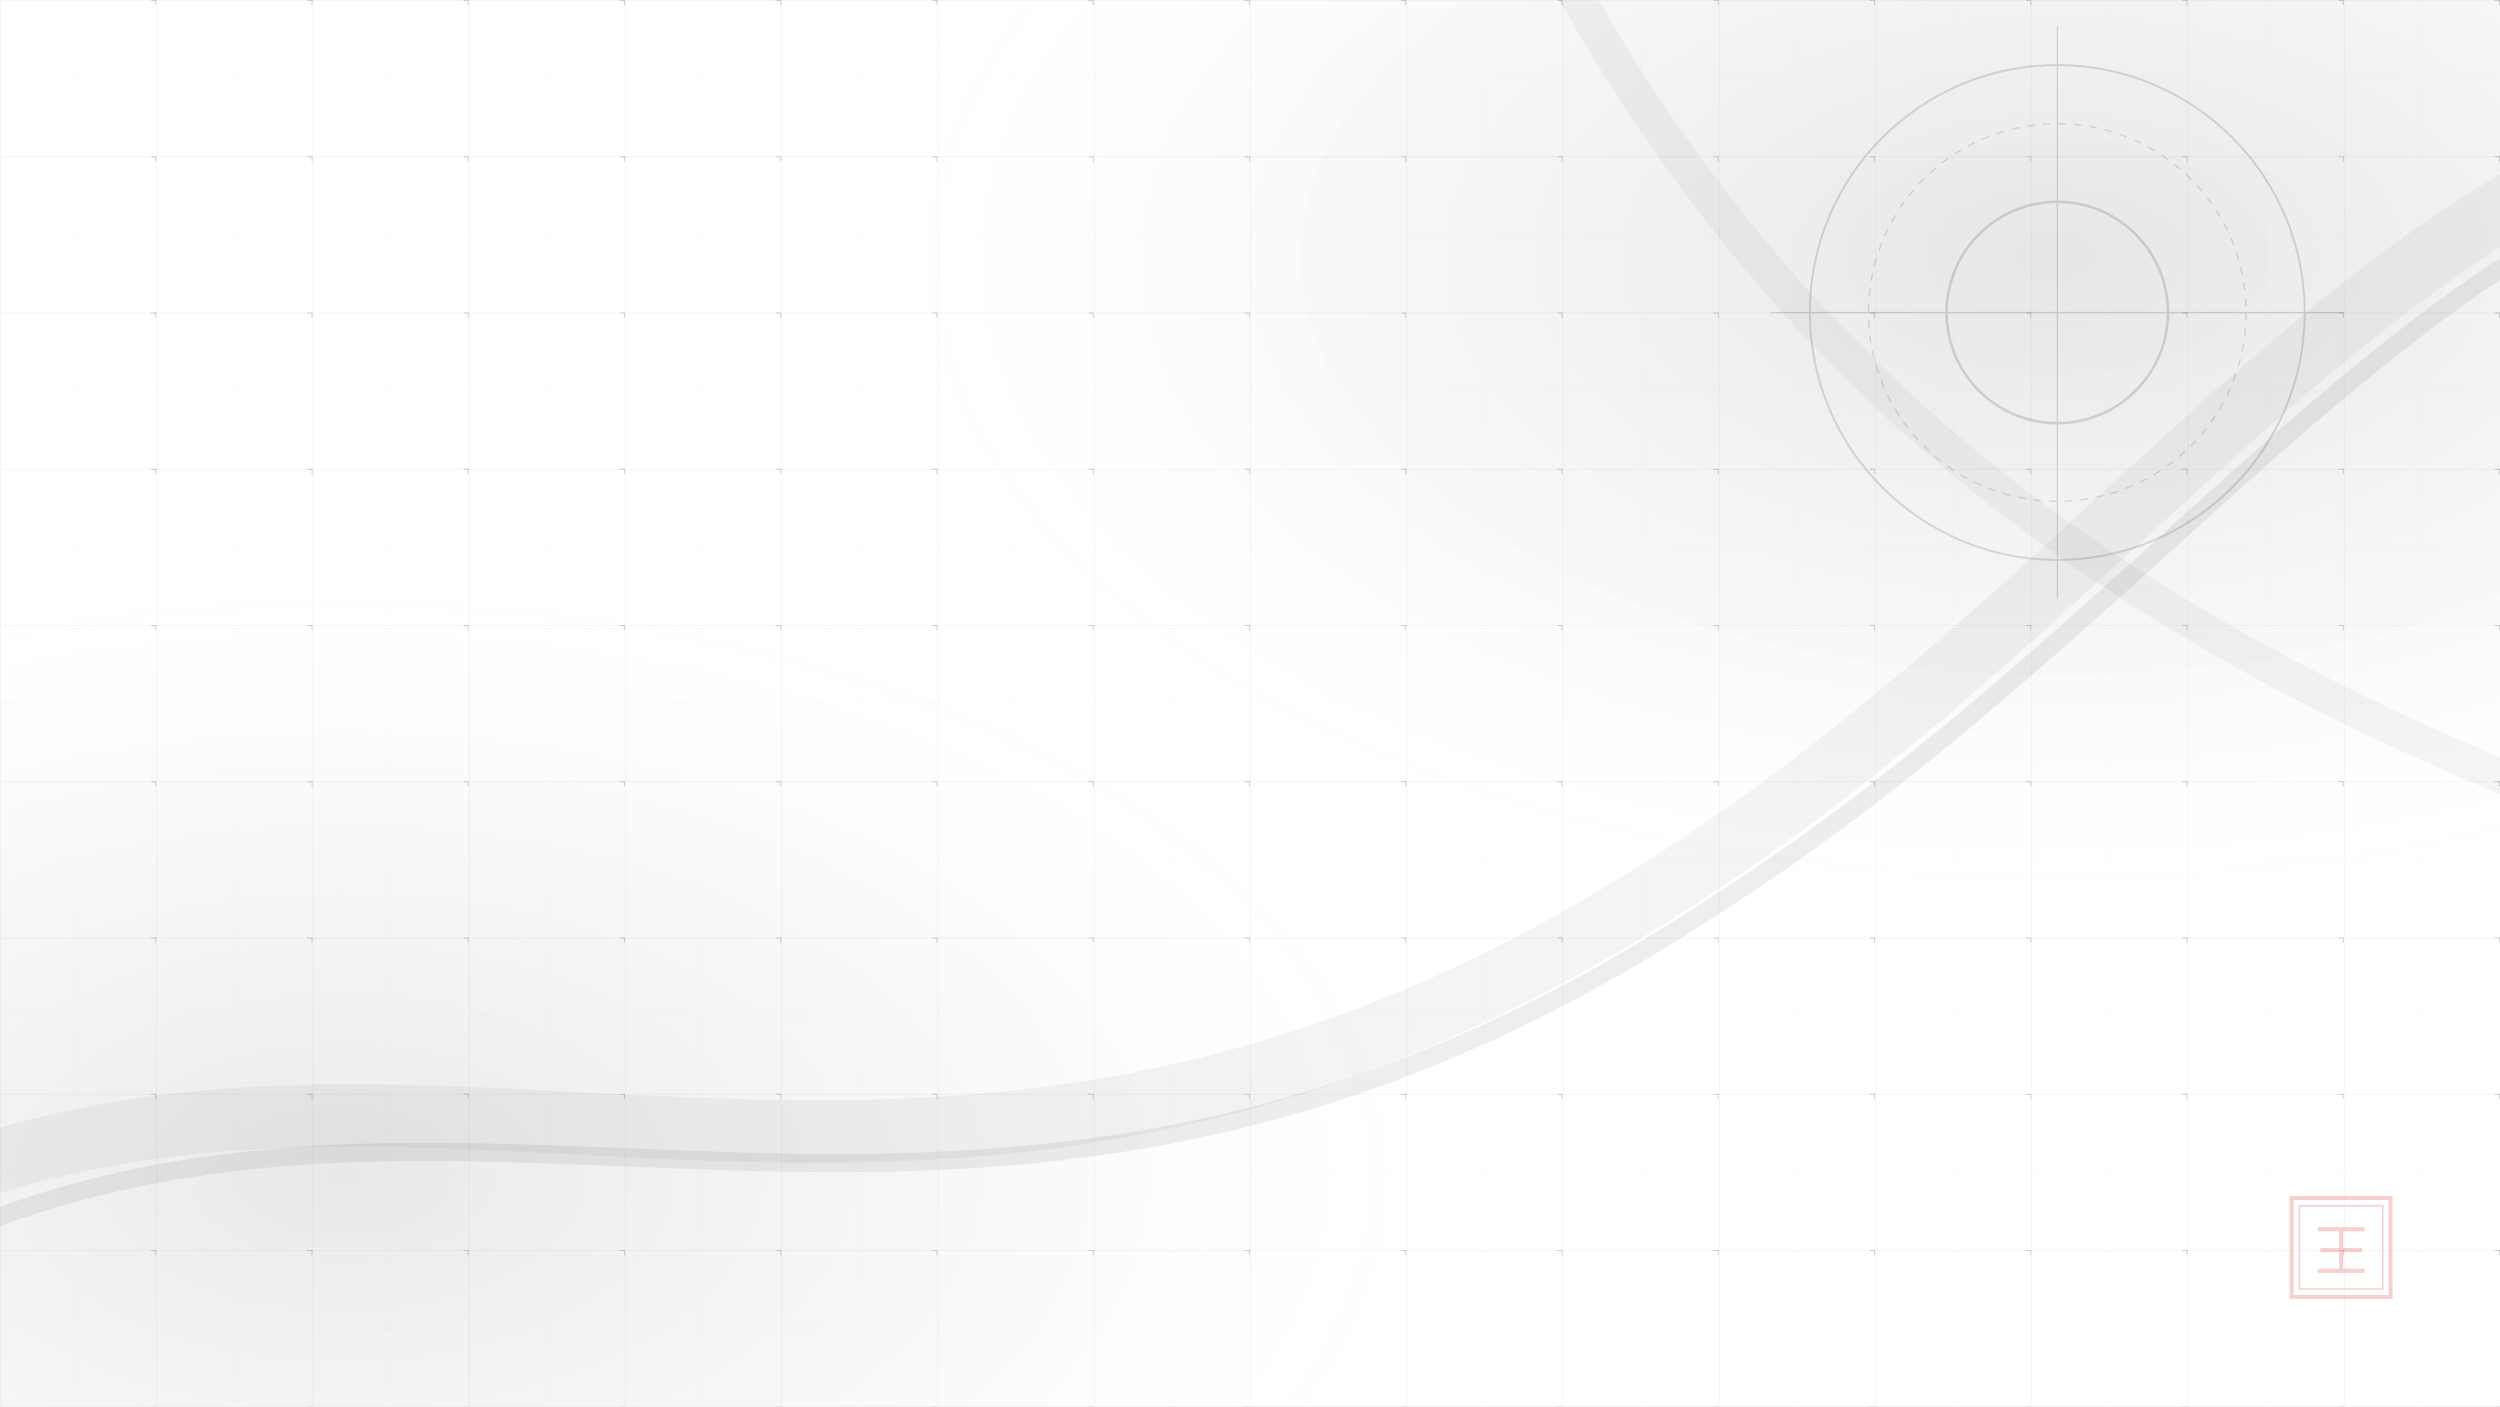
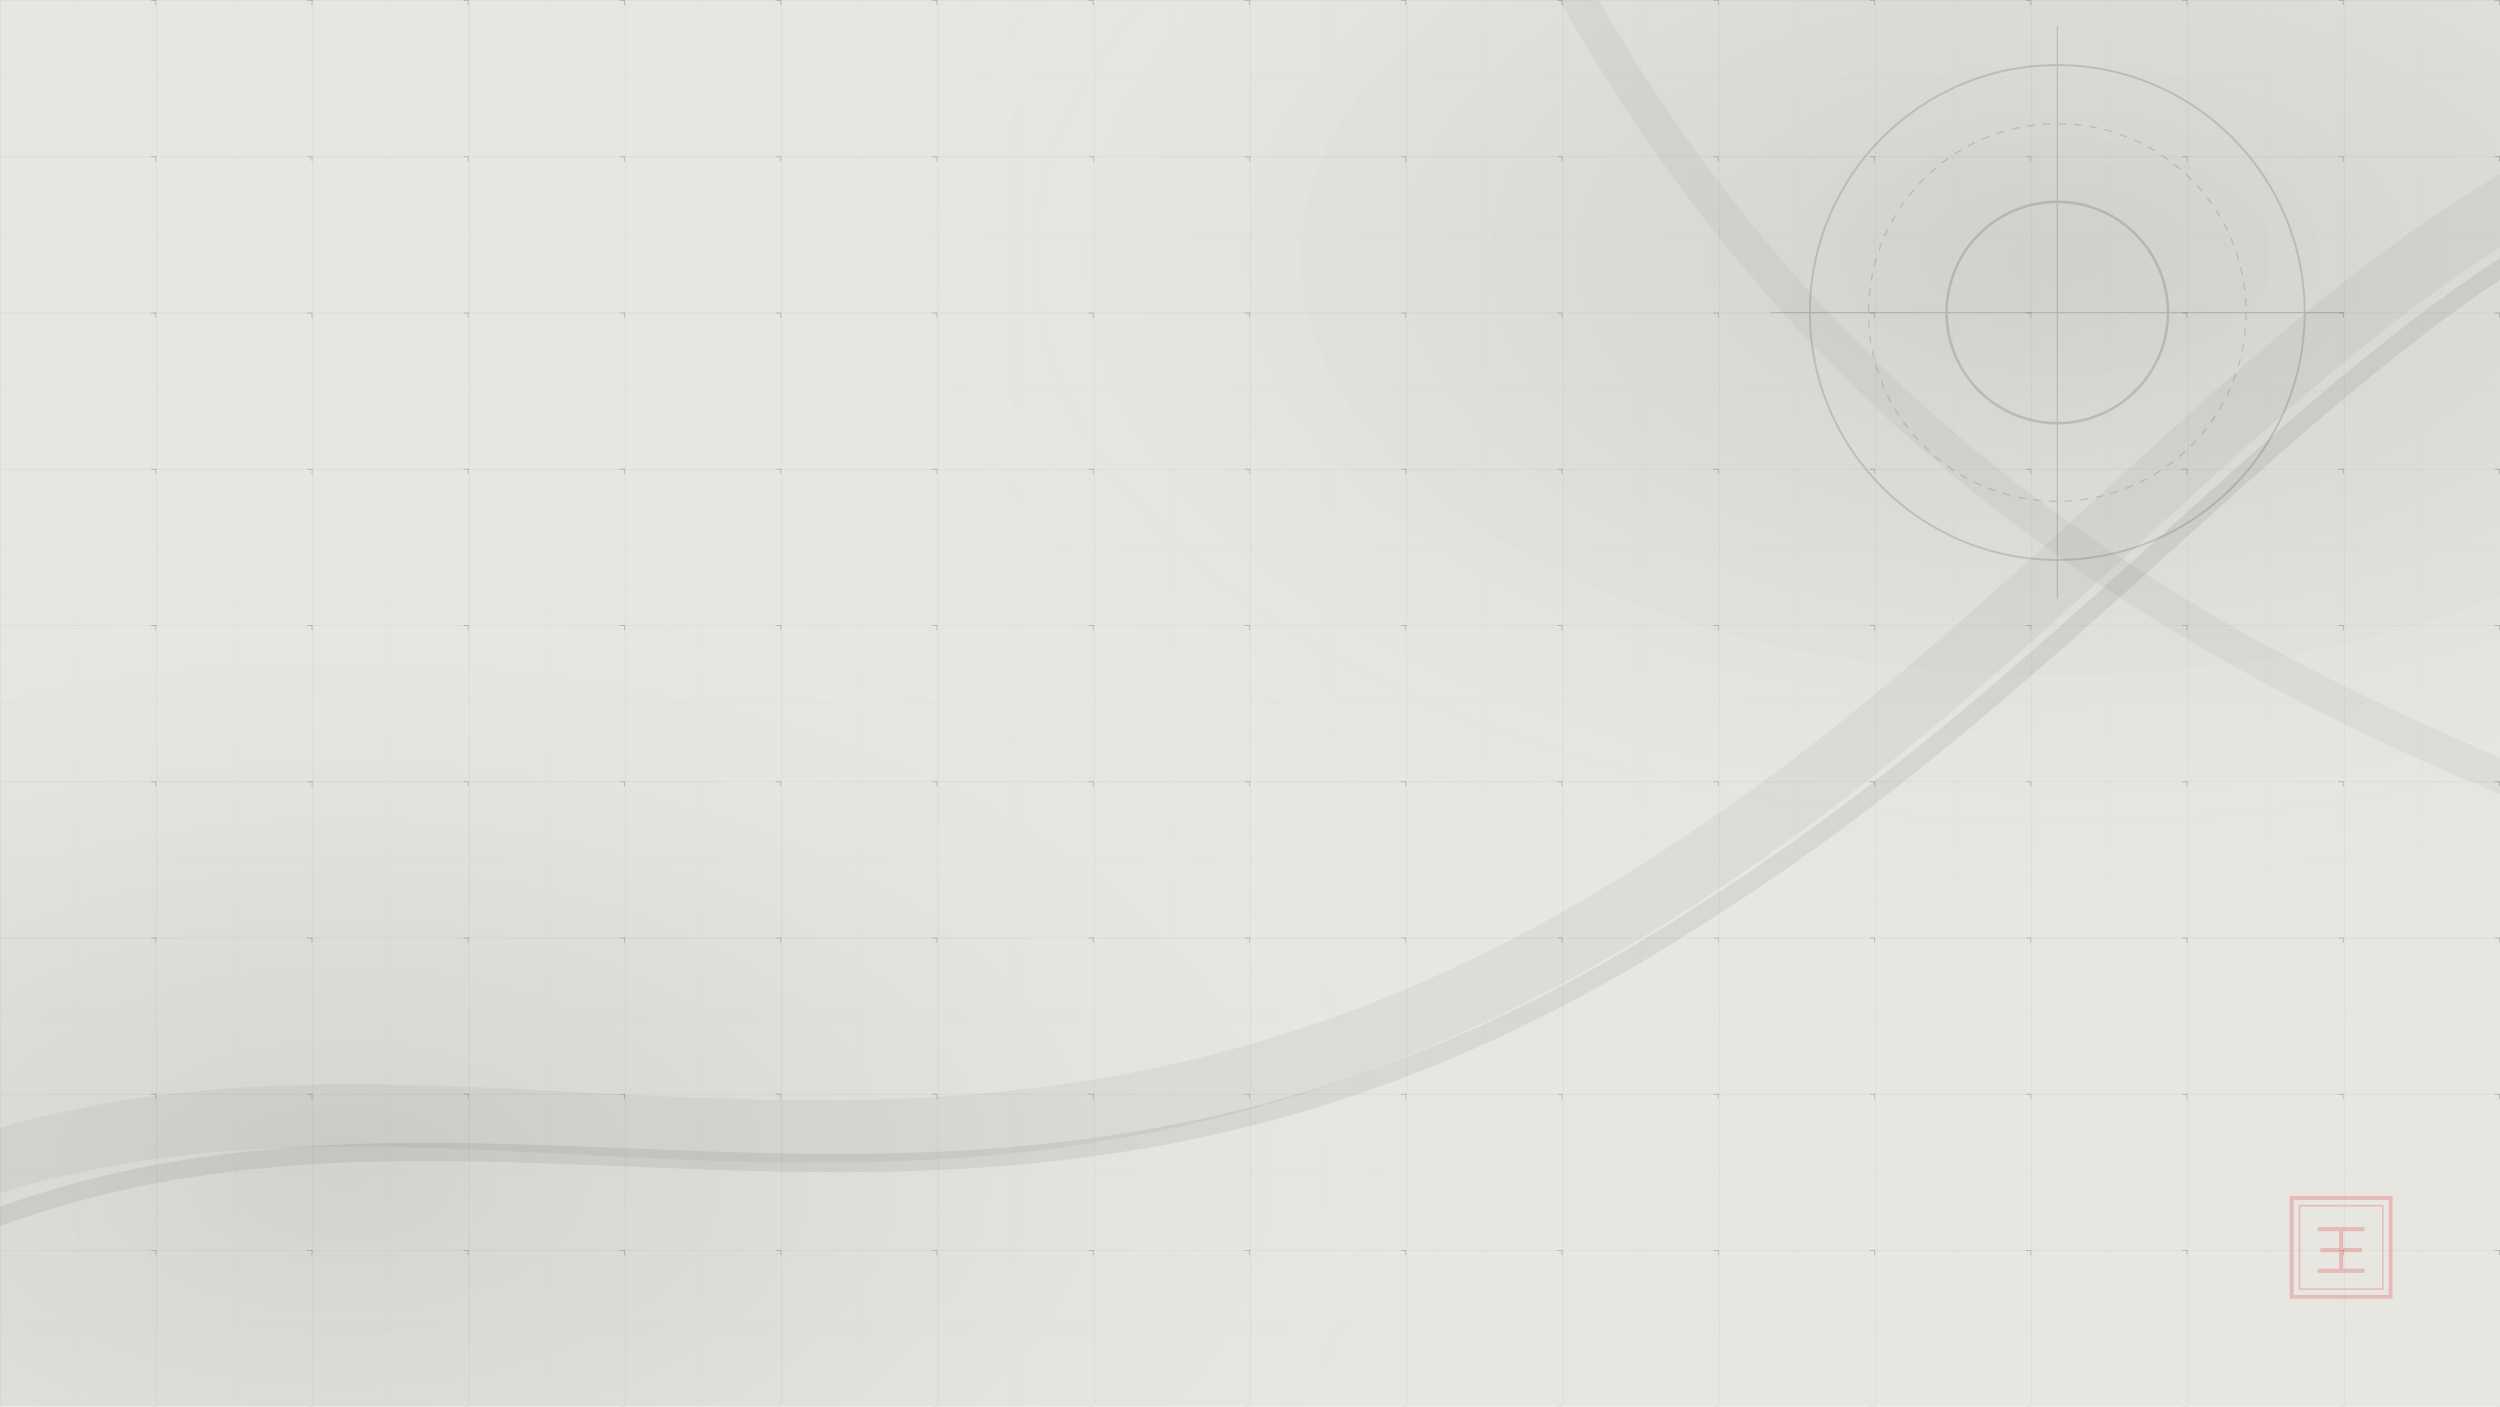
<svg xmlns="http://www.w3.org/2000/svg" viewBox="0 0 1920 1080" width="1920" height="1080">
  <defs>
    <pattern id="editorial-grid" width="120" height="120" patternUnits="userSpaceOnUse">
      <path d="M 120 0 L 0 0 0 120" fill="none" stroke="#09090b" stroke-width="0.6" stroke-opacity="0.09" />
      <path d="M 60 0 L 60 120 M 0 60 L 120 60" fill="none" stroke="#09090b" stroke-width="0.4" stroke-opacity="0.04" stroke-dasharray="3 3" />
      <path d="M 116 0 L 120 0 L 120 4" fill="none" stroke="#09090b" stroke-width="1.2" stroke-opacity="0.22" />
    </pattern>
    <radialGradient id="ink-wash-1" cx="82%" cy="18%" r="48%">
      <stop offset="0%" stop-color="#09090b" stop-opacity="0.10" />
      <stop offset="55%" stop-color="#27272a" stop-opacity="0.04" />
      <stop offset="100%" stop-color="#ffffff" stop-opacity="0" />
    </radialGradient>
    <radialGradient id="ink-wash-2" cx="14%" cy="84%" r="45%">
      <stop offset="0%" stop-color="#09090b" stop-opacity="0.09" />
      <stop offset="60%" stop-color="#3f3f46" stop-opacity="0.03" />
      <stop offset="100%" stop-color="#ffffff" stop-opacity="0" />
    </radialGradient>
  </defs>
-   <rect width="1920" height="1080" fill="#ffffff" />
+   <rect width="1920" height="1080" fill="#e8e6e1" />
  <rect width="1920" height="1080" fill="url(#editorial-grid)" />
  <rect width="1920" height="1080" fill="url(#ink-wash-1)" />
  <rect width="1920" height="1080" fill="url(#ink-wash-2)" />
  <path d="M -80,920 C 340,740 720,1040 1280,680 C 1580,490 1760,220 2020,110" fill="none" stroke="#09090b" stroke-width="48" stroke-opacity="0.045" stroke-linecap="round" />
  <path d="M -40,950 C 380,770 760,1060 1310,700 C 1610,510 1790,250 2040,140" fill="none" stroke="#09090b" stroke-width="14" stroke-opacity="0.07" stroke-linecap="round" />
  <path d="M 1180,-60 C 1360,290 1620,480 1980,620" fill="none" stroke="#09090b" stroke-width="26" stroke-opacity="0.04" />
  <g transform="translate(1580, 240)" opacity="0.14">
    <circle cx="0" cy="0" r="190" fill="none" stroke="#09090b" stroke-width="1.5" />
    <circle cx="0" cy="0" r="145" fill="none" stroke="#09090b" stroke-width="1" stroke-dasharray="6 6" />
    <circle cx="0" cy="0" r="85" fill="none" stroke="#09090b" stroke-width="2" />
    <line x1="-220" y1="0" x2="220" y2="0" stroke="#09090b" stroke-width="1" />
    <line x1="0" y1="-220" x2="0" y2="220" stroke="#09090b" stroke-width="1" />
  </g>
  <g transform="translate(1760, 920)" opacity="0.22">
    <rect x="0" y="0" width="76" height="76" fill="none" stroke="#dc2626" stroke-width="3" />
    <rect x="6" y="6" width="64" height="64" fill="none" stroke="#dc2626" stroke-width="1.2" />
    <path d="M 20 24 H 56 M 38 24 V 56 M 22 40 H 54 M 20 56 H 56" stroke="#dc2626" stroke-width="3.2" fill="none" />
  </g>
</svg>
